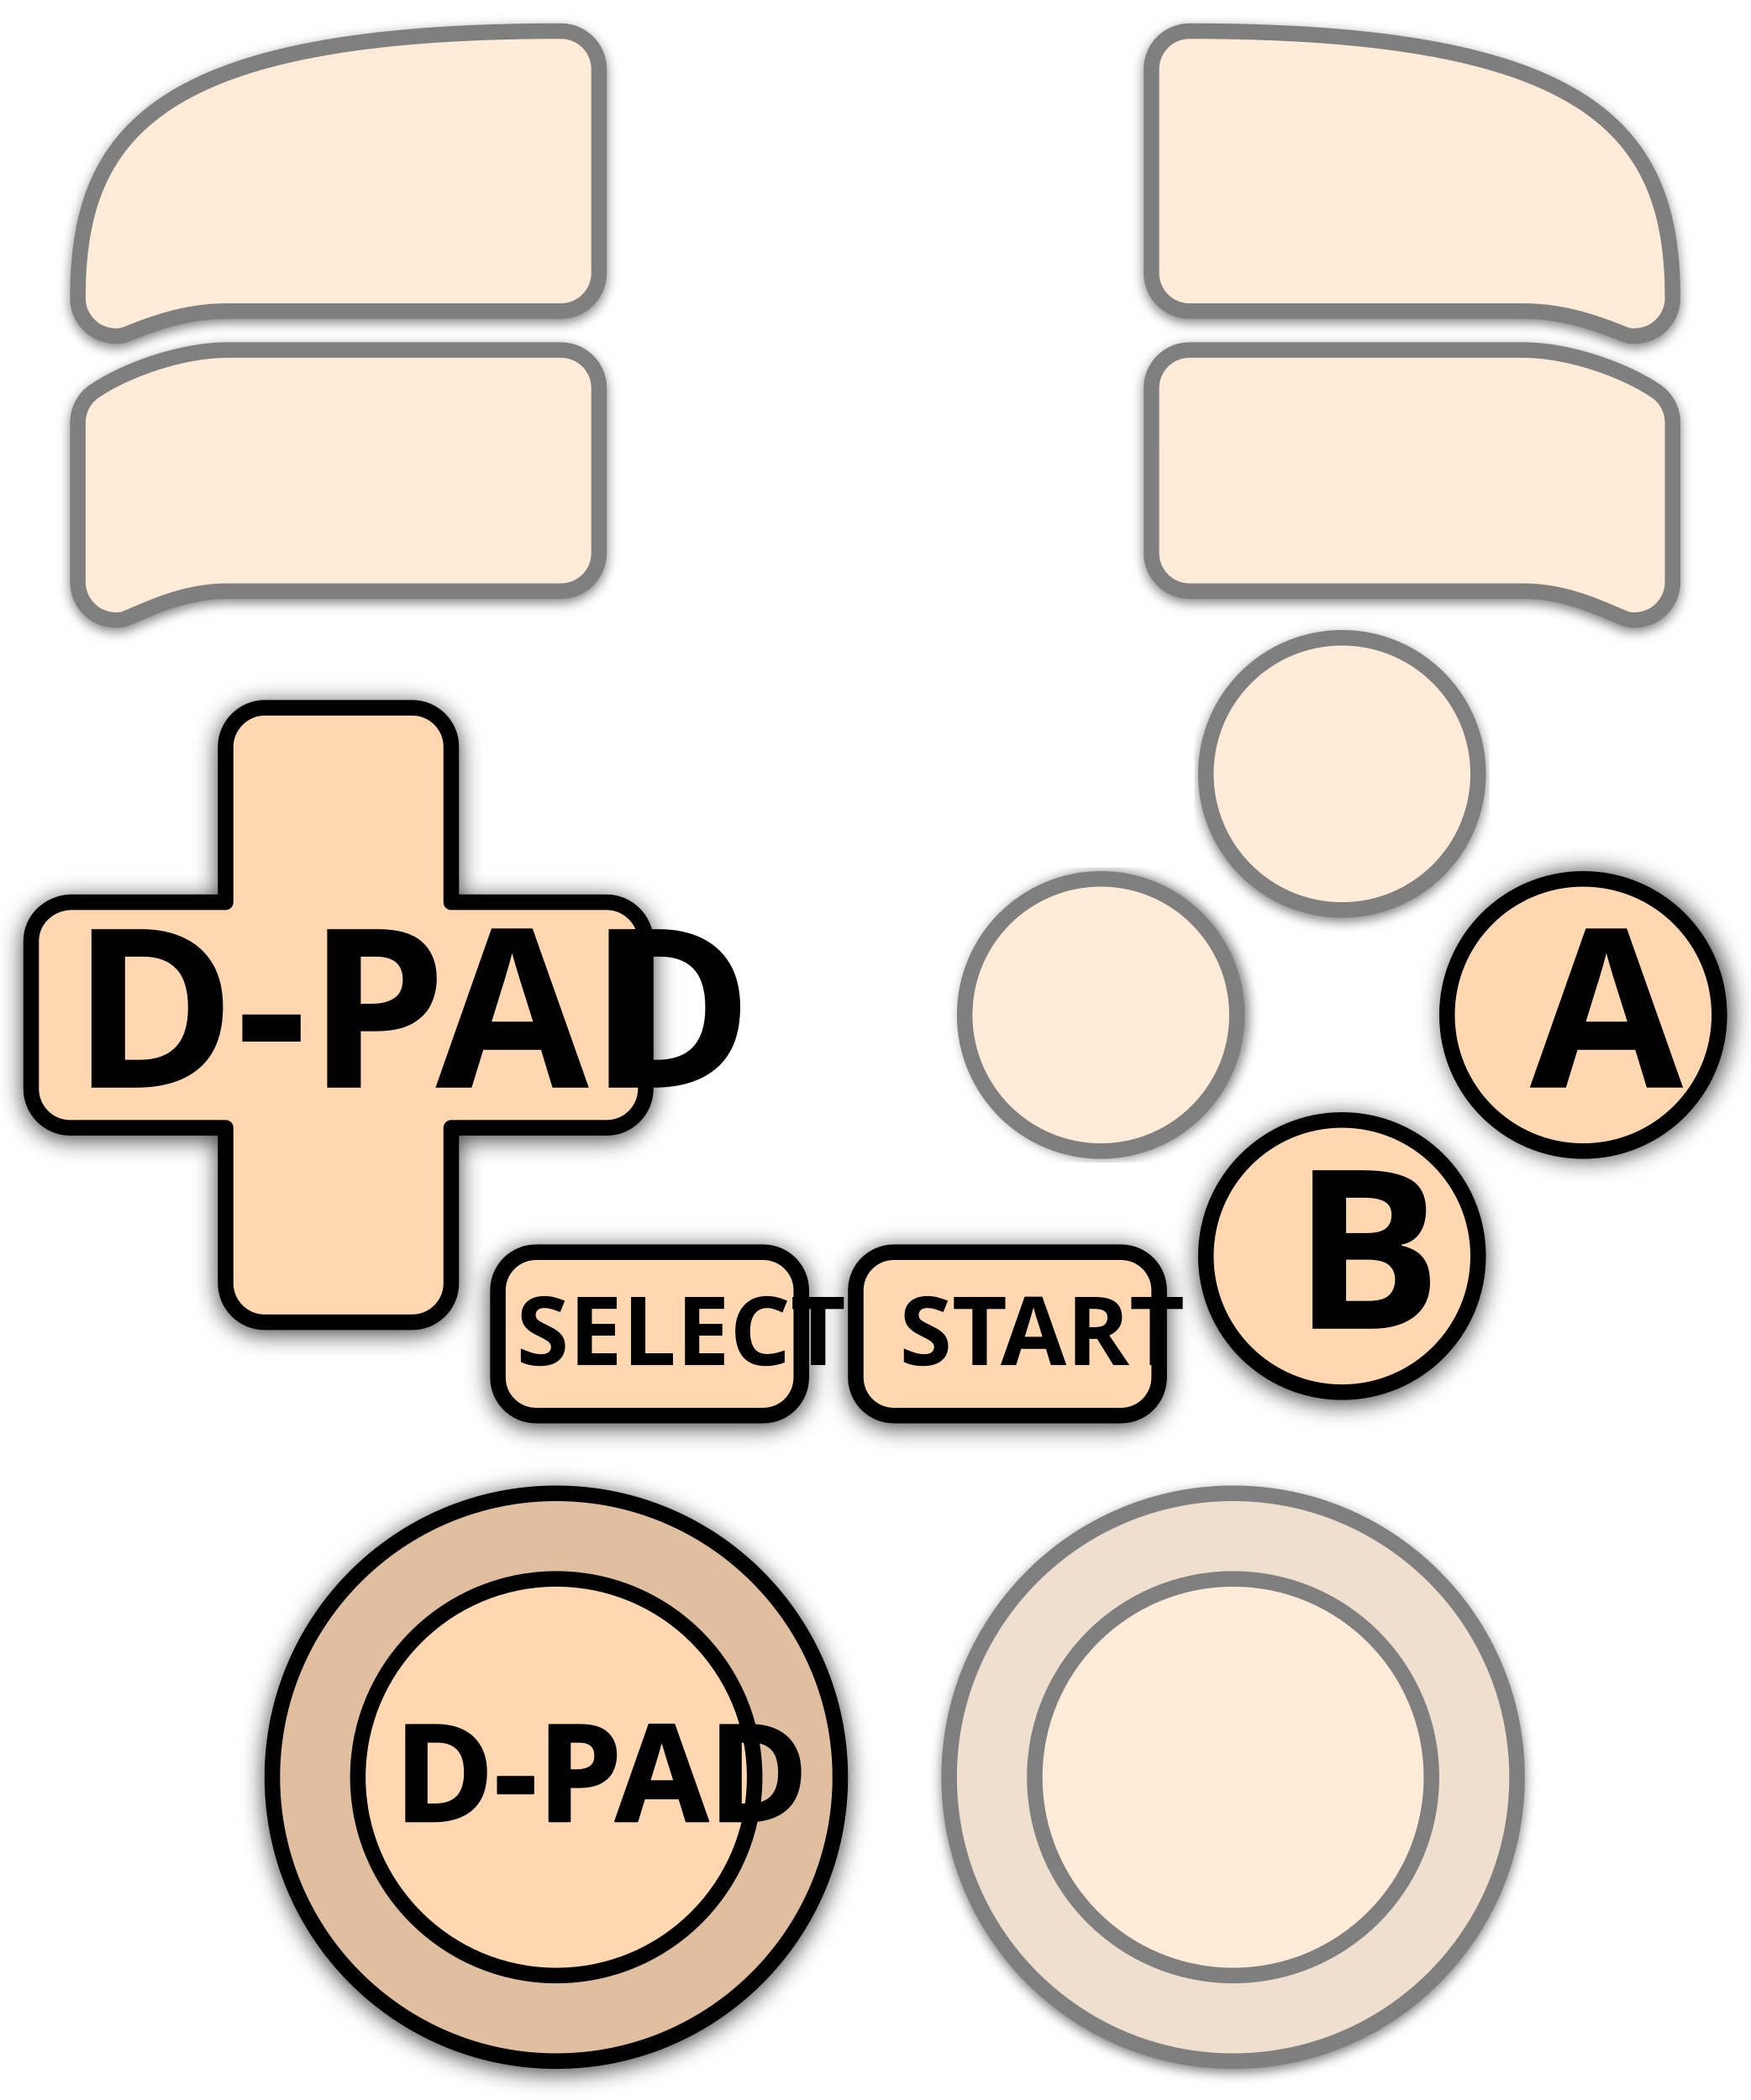
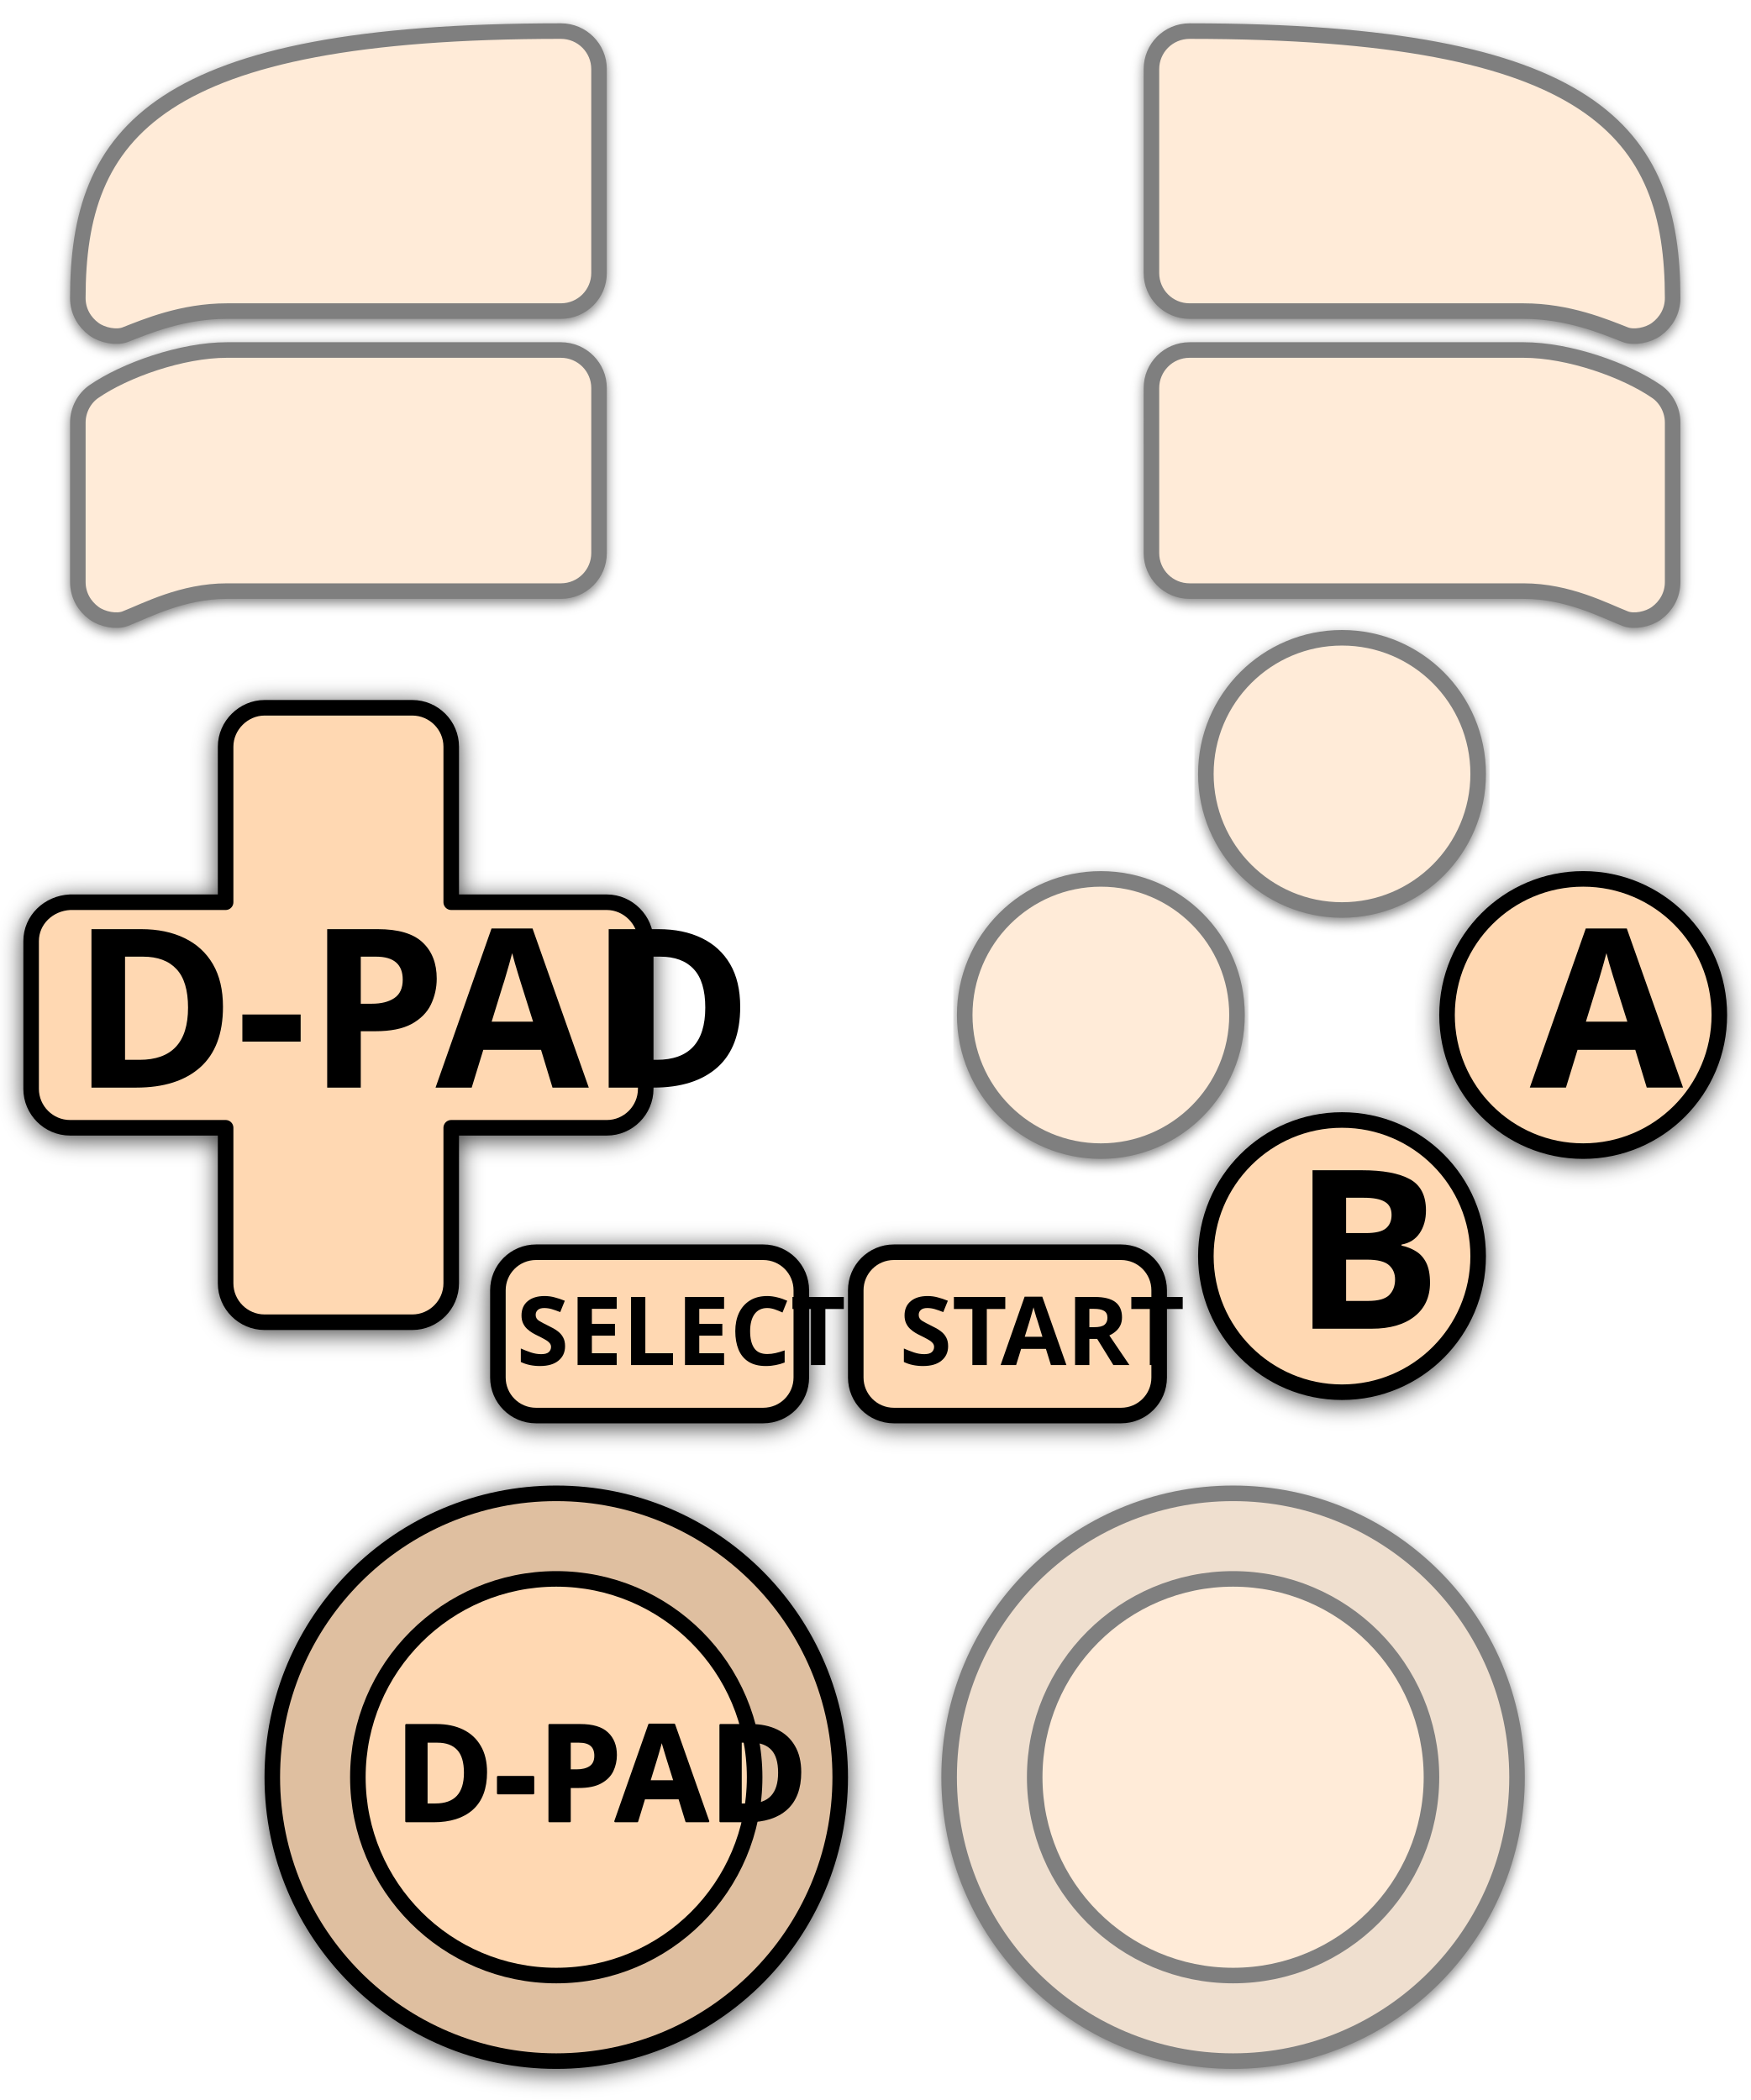
<svg xmlns="http://www.w3.org/2000/svg" version="1.1" id="Layer_3" x="0px" y="0px" viewBox="0 0 225 270" xml:space="preserve" width="225" height="270">
  <defs id="defs75">
    <rect x="41.228" y="199.808" width="55.255" height="51.834" id="rect369361" />
    <rect x="76.739" y="147.344" width="33.368" height="20.844" id="rect127464" />
    <rect x="128.25" y="105.787" width="33.96" height="33.738" id="rect83351" />
    <rect x="127.677" y="105.526" width="34.595" height="33.973" id="rect34999" />
    <rect x="161.554" y="139.782" width="33.152" height="33.894" id="rect24475" />
    <rect x="128.25" y="105.787" width="33.96" height="33.738" id="rect83351-3" />
    <rect x="128.25" y="105.787" width="33.96" height="33.738" id="rect83351-9" />
    <rect x="128.25" y="105.787" width="33.96" height="33.738" id="rect83351-5" />
    <rect x="76.739" y="147.344" width="32.548" height="20.781" id="rect127464-0" />
    <rect x="128.25" y="105.787" width="69.439" height="31.708" id="rect83351-4" />
    <rect x="128.25" y="105.787" width="33.96" height="33.738" id="rect83351-52" />
    <rect x="128.25" y="105.787" width="33.96" height="33.738" id="rect83351-52-6" />
    <rect x="128.25" y="105.787" width="33.96" height="33.738" id="rect83351-37" />
    <rect x="128.25" y="105.787" width="33.96" height="33.738" id="rect83351-3-9" />
    <rect x="128.25" y="105.787" width="33.96" height="33.738" id="rect83351-9-2" />
    <rect x="128.25" y="105.787" width="33.96" height="33.738" id="rect83351-5-7" />
    <rect x="76.739" y="147.344" width="33.368" height="20.844" id="rect127464-7" />
    <rect x="76.739" y="147.344" width="32.548" height="20.781" id="rect127464-0-5" />
    <rect x="128.25" y="105.787" width="69.439" height="31.708" id="rect83351-4-1" />
    <rect x="128.25" y="105.787" width="33.96" height="33.738" id="rect83351-52-67" />
    <rect x="128.25" y="105.787" width="33.96" height="33.738" id="rect83351-52-6-8" />
    <rect x="128.25" y="105.787" width="69.439" height="31.708" id="rect83351-4-1-4" />
    <rect x="128.25" y="105.787" width="69.439" height="31.708" id="rect83351-4-1-4-4" />
    <rect x="128.25" y="105.787" width="69.439" height="31.708" id="rect83351-4-1-4-9" />
    <rect x="128.25" y="105.787" width="69.439" height="31.708" id="rect83351-4-1-4-4-4" />
    <rect x="76.739" y="147.344" width="65.207" height="14.331" id="rect127464-7-2" />
    <rect x="76.739" y="147.344" width="65.207" height="14.331" id="rect127464-7-2-8" />
    <rect x="76.739" y="147.344" width="33.368" height="20.844" id="rect127464-7-5" />
    <rect x="76.739" y="147.344" width="65.207" height="14.331" id="rect127464-7-2-2" />
    <rect x="76.739" y="147.344" width="65.207" height="14.331" id="rect127464-7-2-8-1" />
    <rect x="76.739" y="147.344" width="32.548" height="20.781" id="rect127464-0-5-4" />
    <rect x="128.25" y="105.787" width="33.96" height="33.738" id="rect83351-37-3" />
    <rect x="128.25" y="105.787" width="33.96" height="33.738" id="rect83351-3-9-2" />
    <rect x="128.25" y="105.787" width="33.96" height="33.738" id="rect83351-9-2-3" />
    <rect x="128.25" y="105.787" width="33.96" height="33.738" id="rect83351-5-7-8" />
    <rect x="128.25" y="105.787" width="69.439" height="31.708" id="rect83351-4-1-1" />
    <rect x="128.25" y="105.787" width="69.439" height="31.708" id="rect83351-4-1-4-8" />
    <rect x="128.25" y="105.787" width="69.439" height="31.708" id="rect83351-4-1-4-9-1" />
    <rect x="128.25" y="105.787" width="33.96" height="33.738" id="rect83351-52-67-5" />
    <rect x="128.25" y="105.787" width="33.96" height="33.738" id="rect83351-52-6-8-9" />
    <rect x="128.25" y="105.787" width="69.439" height="31.708" id="rect83351-4-1-4-4-2" />
    <rect x="128.25" y="105.787" width="69.439" height="31.708" id="rect83351-4-1-4-4-4-7" />
    <rect x="128.25" y="105.787" width="69.439" height="31.708" id="rect83351-4-1-4-9-2" />
    <rect x="128.25" y="105.787" width="54.922" height="28.684" id="rect83351-4-1-4-6" />
    <rect x="128.25" y="105.787" width="54.922" height="28.684" id="rect83351-4-1-4-6-6" />
    <rect x="128.25" y="105.787" width="54.922" height="28.684" id="rect83351-4-1-4-6-6-5" />
    <rect x="128.25" y="105.787" width="54.922" height="28.684" id="rect83351-4-1-4-6-5" />
    <rect x="128.25" y="105.787" width="28.869" height="28.839" id="rect83351-4-1-4-6-9" />
    <rect x="128.25" y="105.787" width="28.869" height="28.839" id="rect83351-4-1-4-6-9-7" />
    <rect x="128.25" y="105.787" width="28.869" height="28.839" id="rect83351-4-1-4-6-9-0" />
    <rect x="128.25" y="105.787" width="28.869" height="28.839" id="rect83351-4-1-4-6-9-0-2" />
    <rect x="128.25" y="105.787" width="54.922" height="28.684" id="rect83351-4-1-4-6-5-7" />
    <rect x="128.25" y="105.787" width="54.922" height="28.684" id="rect83351-4-1-4-6-5-72" />
    <rect x="128.25" y="105.787" width="54.922" height="28.684" id="rect83351-4-1-4-6-5-72-2" />
    <rect x="128.25" y="105.787" width="30.806" height="28.718" id="rect83351-4-1-4-6-5-7-5" />
    <rect x="128.25" y="105.787" width="30.806" height="28.718" id="rect83351-4-1-4-6-5-7-5-2" />
    <rect x="128.25" y="105.787" width="30.806" height="28.718" id="rect83351-4-1-4-6-5-7-5-26" />
    <rect x="128.25" y="105.787" width="30.806" height="28.718" id="rect83351-4-1-4-6-5-7-5-4" />
    <rect x="76.739" y="147.344" width="33.368" height="20.844" id="rect127464-7-4" />
    <rect x="76.739" y="147.344" width="33.368" height="19.215" id="rect127464-7-4-8" />
    <rect x="76.739" y="147.344" width="44.004" height="35.334" id="rect127464-7-4-8-8" />
    <rect x="76.739" y="147.344" width="44.004" height="35.334" id="rect127464-7-4-8-8-8" />
    <rect x="41.228" y="199.808" width="55.255" height="51.834" id="rect369361-1" />
    <rect x="41.228" y="199.808" width="86.232" height="35.141" id="rect369361-0" />
    <rect x="128.25" y="105.787" width="81.862" height="29.811" id="rect83351-4-1-4-6-5-7-5-2-1" />
    <rect x="128.25" y="105.787" width="54.922" height="28.684" id="rect83351-4-1-4-6-5-72-2-6" />
    <rect x="128.25" y="105.787" width="54.922" height="28.684" id="rect83351-4-1-4-6-5-72-2-6-6" />
    <rect x="128.25" y="105.787" width="54.922" height="28.684" id="rect83351-4-1-4-6-5-72-2-6-6-8" />
    <rect x="128.25" y="105.787" width="77.274" height="28.684" id="rect83351-4-1-4-6-5-72-2-6-6-0" />
    <rect x="128.25" y="105.787" width="33.275" height="27.809" id="rect83351-4-1-4-6-5-72-2-6-6-5" />
    <rect x="128.25" y="105.787" width="33.275" height="27.809" id="rect83351-4-1-4-6-5-72-2-6-6-5-7" />
    <rect x="128.25" y="105.787" width="33.275" height="27.809" id="rect83351-4-1-4-6-5-72-2-6-6-5-7-2" />
    <rect x="128.25" y="105.787" width="33.275" height="27.809" id="rect83351-4-1-4-6-5-72-2-6-6-5-7-5" />
    <rect x="128.25" y="105.787" width="43.668" height="19.897" id="rect83351-4-1-4-6-5-72-2-6-6-0-4" />
    <rect x="128.25" y="105.787" width="77.274" height="28.684" id="rect83351-4-1-4-6-5-72-2-6-6-0-4-6" />
    <rect x="128.25" y="105.787" width="77.274" height="28.684" id="rect83351-4-1-4-6-5-72-2-6-6-0-4-0" />
    <rect x="128.25" y="105.787" width="61.396" height="39.166" id="rect83351-4-1-4-6-5-72-2-6-6-0-4-67" />
    <rect x="128.25" y="105.787" width="43.668" height="19.897" id="rect83351-4-1-4-6-5-72-2-6-6-0-4-3" />
    <rect x="128.25" y="105.787" width="61.396" height="39.166" id="rect83351-4-1-4-6-5-72-2-6-6-0-4-67-2" />
    <filter style="color-interpolation-filters:sRGB;" id="filter108623" x="-0.118" y="-0.219" width="1.236" height="1.462">
      <feFlood flood-opacity="0.75" flood-color="rgb(0,0,0)" result="flood" id="feFlood108613" />
      <feComposite in="flood" in2="SourceGraphic" operator="in" result="composite1" id="feComposite108615" />
      <feGaussianBlur in="composite1" stdDeviation="1.5" result="blur" id="feGaussianBlur108617" />
      <feOffset dx="0" dy="0.5" result="offset" id="feOffset108619" />
      <feComposite in="SourceGraphic" in2="offset" operator="over" result="composite2" id="feComposite108621" />
    </filter>
    <filter style="color-interpolation-filters:sRGB;" id="filter108915" x="-0.042" y="-0.081" width="1.084" height="1.177">
      <feFlood flood-opacity="1" flood-color="rgb(0,0,0)" result="flood" id="feFlood108905" />
      <feComposite in="flood" in2="SourceGraphic" operator="in" result="composite1" id="feComposite108907" />
      <feGaussianBlur in="composite1" stdDeviation="0.75" result="blur" id="feGaussianBlur108909" />
      <feOffset dx="0" dy="0.5" result="offset" id="feOffset108911" />
      <feComposite in="SourceGraphic" in2="offset" operator="over" result="composite2" id="feComposite108913" />
    </filter>
    <rect x="128.25" y="105.787" width="43.668" height="19.897" id="rect83351-4-1-4-6-5-72-2-6-6-0-4-3-4" />
    <rect x="128.25" y="105.787" width="43.668" height="19.897" id="rect83351-4-1-4-6-5-72-2-6-6-0-4-3-47" />
    <rect x="128.25" y="105.787" width="43.668" height="19.897" id="rect83351-4-1-4-6-5-72-2-6-6-0-4-3-8" />
  </defs>
  <g id="layer2" style="display:none">
    <rect style="display:inline;fill:#000000;fill-opacity:0.25;stroke-width:10.783;stroke-linecap:round;stroke-linejoin:round" id="rect937" width="223" height="278" x="1" y="1" rx="6.977" ry="6.969" />
  </g>
  <g id="layer1">
    <g id="layer8" style="display:inline">
      <path style="display:inline;fill:#ffd8b2;fill-opacity:1;stroke:#000000;stroke-width:2;stroke-linecap:round;stroke-linejoin:round;stroke-miterlimit:4;stroke-dasharray:none;stroke-opacity:1;paint-order:normal;filter:url(#filter108623)" d="M 103,177.112 C 103,179.778 100.843,182 98.091,182 H 68.909 C 66.157,182 64,179.778 64,177.112 v -11.223 c 0,-2.666 2.157,-4.888 4.909,-4.888 H 98.091 c 2.752,0 4.909,2.222 4.909,4.888 z" id="path23-1-9" />
      <path style="display:inline;fill:#ffd8b2;fill-opacity:1;stroke:#000000;stroke-width:2;stroke-linecap:round;stroke-linejoin:round;stroke-miterlimit:4;stroke-dasharray:none;stroke-opacity:1;paint-order:normal;filter:url(#filter108623)" d="m 148.998,177.112 c 0,2.666 -2.157,4.888 -4.909,4.888 h -29.182 c -2.752,0 -4.909,-2.222 -4.909,-4.888 v -11.223 c 0,-2.666 2.157,-4.888 4.909,-4.888 h 29.182 c 2.752,0 4.909,2.222 4.909,4.888 z" id="path23-1-9-2" />
      <text xml:space="preserve" id="text83349-9-6-1-07-17-3-8-9-5-9" style="font-style:normal;font-variant:normal;font-weight:bold;font-stretch:normal;font-size:11.054px;line-height:1;font-family:'Entangled Plain BRK';-inkscape-font-specification:'Entangled Plain BRK Bold';font-variant-ligatures:normal;font-variant-position:normal;font-variant-caps:normal;font-variant-numeric:normal;font-variant-alternates:normal;font-variant-east-asian:normal;text-indent:0;text-align:center;text-decoration-line:none;text-decoration-style:solid;text-decoration-color:#000000;letter-spacing:0px;word-spacing:0px;text-transform:none;writing-mode:lr-tb;direction:ltr;text-orientation:mixed;dominant-baseline:auto;baseline-shift:baseline;white-space:pre;shape-inside:url(#rect83351-4-1-4-6-5-72-2-6-6-0-4);shape-padding:0;shape-margin:0;inline-size:0;display:inline;fill:#000000;fill-opacity:1;stroke:none;stroke-width:0.225;stroke-linecap:round;stroke-linejoin:round;stroke-miterlimit:4;stroke-dasharray:none;stroke-dashoffset:0;stroke-opacity:1;paint-order:stroke fill markers;stop-color:#000000" x="7.898" y="0" transform="matrix(1.109734,0,0,1.109734,-83.05325,48.303)">
-         <tspan x="134.653" y="114.63" id="tspan1097">SELECT</tspan>
+         <tspan x="134.653" y="114.63" id="tspan1206">SELECT</tspan>
      </text>
      <text xml:space="preserve" id="text83349-9-6-1-07-17-3-8-9-5-9-4" style="font-style:normal;font-variant:normal;font-weight:bold;font-stretch:normal;font-size:11.054px;line-height:1;font-family:'Entangled Plain BRK';-inkscape-font-specification:'Entangled Plain BRK Bold';font-variant-ligatures:normal;font-variant-position:normal;font-variant-caps:normal;font-variant-numeric:normal;font-variant-alternates:normal;font-variant-east-asian:normal;text-indent:0;text-align:center;text-decoration-line:none;text-decoration-style:solid;text-decoration-color:#000000;letter-spacing:0px;word-spacing:0px;text-transform:none;writing-mode:lr-tb;direction:ltr;text-orientation:mixed;dominant-baseline:auto;baseline-shift:baseline;white-space:pre;shape-inside:url(#rect83351-4-1-4-6-5-72-2-6-6-0-4-3);shape-padding:0;shape-margin:0;inline-size:0;display:inline;fill:#000000;fill-opacity:1;stroke:none;stroke-width:0.225;stroke-linecap:round;stroke-linejoin:round;stroke-miterlimit:4;stroke-dasharray:none;stroke-dashoffset:0;stroke-opacity:1;paint-order:stroke fill markers;stop-color:#000000" x="7.898" y="0" transform="matrix(1.109734,0,0,1.109734,-37.05476,48.303)">
-         <tspan x="137.571" y="114.63" id="tspan1099">START</tspan>
+         <tspan x="137.571" y="114.63" id="tspan1208">START</tspan>
      </text>
    </g>
    <g id="layer7" style="display:inline">
+       <circle style="display:inline;fill:#ffd8b2;fill-opacity:1;stroke:#000000;stroke-width:2;stroke-linecap:round;stroke-linejoin:round;stroke-miterlimit:4;stroke-dasharray:none;stroke-opacity:1;paint-order:normal;filter:url(#filter108915);opacity:0.5" id="path218689-9" cx="141.504" cy="130.502" r="17.5" />
+       <circle style="display:inline;fill:#ffd8b2;fill-opacity:1;stroke:#000000;stroke-width:2;stroke-linecap:round;stroke-linejoin:round;stroke-miterlimit:4;stroke-dasharray:none;stroke-opacity:1;paint-order:normal;filter:url(#filter108623)" id="path218689-9-6" cx="203.501" cy="130.5" r="17.5" />
      <circle style="opacity:0.5;fill:#ffd8b2;fill-opacity:1;stroke:#000000;stroke-width:2;stroke-linecap:round;stroke-linejoin:round;stroke-miterlimit:4;stroke-dasharray:none;stroke-opacity:1;paint-order:normal;filter:url(#filter108915)" id="path218689" cx="172.501" cy="99.5" r="17.5" />
      <circle style="display:inline;fill:#ffd8b2;fill-opacity:1;stroke:#000000;stroke-width:2;stroke-linecap:round;stroke-linejoin:round;stroke-miterlimit:4;stroke-dasharray:none;stroke-opacity:1;paint-order:normal;filter:url(#filter108623)" id="path218689-0" cx="172.501" cy="161.5" r="17.5" />
-       <circle style="display:inline;opacity:0.5;fill:#ffd8b2;fill-opacity:1;stroke:#000000;stroke-width:2;stroke-linecap:round;stroke-linejoin:round;stroke-miterlimit:4;stroke-dasharray:none;stroke-opacity:1;paint-order:normal;filter:url(#filter108915)" id="path218689-9" cx="-130.5" cy="141.501" transform="rotate(-90)" r="17.5" />
-       <circle style="display:inline;fill:#ffd8b2;fill-opacity:1;stroke:#000000;stroke-width:2;stroke-linecap:round;stroke-linejoin:round;stroke-miterlimit:4;stroke-dasharray:none;stroke-opacity:1;paint-order:normal;filter:url(#filter108623)" id="path218689-0-6" cx="-130.5" cy="203.501" r="17.5" transform="rotate(-90)" />
      <text xml:space="preserve" id="text83349-9-6-1-07-17-3-8-9-8-0" style="font-style:normal;font-variant:normal;font-weight:bold;font-stretch:normal;font-size:25.712px;line-height:1;font-family:'Entangled Plain BRK';-inkscape-font-specification:'Entangled Plain BRK Bold';font-variant-ligatures:normal;font-variant-position:normal;font-variant-caps:normal;font-variant-numeric:normal;font-variant-alternates:normal;font-variant-east-asian:normal;text-indent:0;text-align:center;text-decoration-line:none;text-decoration-style:solid;text-decoration-color:#000000;letter-spacing:0px;word-spacing:0px;text-transform:none;writing-mode:lr-tb;direction:ltr;text-orientation:mixed;dominant-baseline:auto;baseline-shift:baseline;white-space:pre;shape-inside:url(#rect83351-4-1-4-6-5-72-2-6-6-5-7);shape-padding:0;shape-margin:0;inline-size:0;display:inline;fill:#000000;fill-opacity:1;stroke:none;stroke-width:0.225;stroke-linecap:round;stroke-linejoin:round;stroke-miterlimit:4;stroke-dasharray:none;stroke-dashoffset:0;stroke-opacity:1;paint-order:stroke fill markers;stop-color:#000000" x="7.898" y="0" transform="matrix(1.109734,0,0,1.109734,12.21992,30.60821)">
-         <tspan x="138.703" y="126.357" id="tspan1101">B</tspan>
+         <tspan x="138.703" y="126.357" id="tspan1210">B</tspan>
      </text>
      <text xml:space="preserve" id="text83349-9-6-1-07-17-3-8-9-8-0-1" style="font-style:normal;font-variant:normal;font-weight:bold;font-stretch:normal;font-size:25.712px;line-height:1;font-family:'Entangled Plain BRK';-inkscape-font-specification:'Entangled Plain BRK Bold';font-variant-ligatures:normal;font-variant-position:normal;font-variant-caps:normal;font-variant-numeric:normal;font-variant-alternates:normal;font-variant-east-asian:normal;text-indent:0;text-align:center;text-decoration-line:none;text-decoration-style:solid;text-decoration-color:#000000;letter-spacing:0px;word-spacing:0px;text-transform:none;writing-mode:lr-tb;direction:ltr;text-orientation:mixed;dominant-baseline:auto;baseline-shift:baseline;white-space:pre;shape-inside:url(#rect83351-4-1-4-6-5-72-2-6-6-5-7-2);shape-padding:0;shape-margin:0;inline-size:0;display:inline;fill:#000000;fill-opacity:1;stroke:none;stroke-width:0.225;stroke-linecap:round;stroke-linejoin:round;stroke-miterlimit:4;stroke-dasharray:none;stroke-dashoffset:0;stroke-opacity:1;paint-order:stroke fill markers;stop-color:#000000" x="7.898" y="0" transform="matrix(1.109734,0,0,1.109734,42.71513,-0.3917891)">
-         <tspan x="138.703" y="126.357" id="tspan1103">A</tspan>
+         <tspan x="138.703" y="126.357" id="tspan1212">A</tspan>
      </text>
    </g>
    <g id="layer9" style="display:inline">
      <path style="display:inline;fill:#ffd8b2;fill-opacity:1;stroke:#000000;stroke-width:2;stroke-linecap:round;stroke-linejoin:round;stroke-miterlimit:4;stroke-dasharray:none;stroke-opacity:1;paint-order:normal;filter:url(#filter108623)" d="m 83,140 c 0,2.74 -2.248,5.006 -5,5 H 58 v 20 c 0,2.752 -2.26,5 -5,5 H 34 c -2.74,0 -5,-2.248 -5,-5 V 145 H 9 c -2.752,0 -5,-2.26 -5,-5 v -19 c 0,-2.74 2.252,-4.863 5,-5 H 29 V 96 c 0,-2.74 2.322,-5 5,-5 h 19 c 2.74,0 5,2.248 5,5 v 20 h 20 c 2.74,0 5.014,2.323 5,5 z" id="path6246" />
      <text xml:space="preserve" id="text83349-9-6-1-07-17-3-8-9-5" style="font-style:normal;font-variant:normal;font-weight:bold;font-stretch:normal;font-size:25.712px;line-height:1;font-family:'Entangled Plain BRK';-inkscape-font-specification:'Entangled Plain BRK Bold';font-variant-ligatures:normal;font-variant-position:normal;font-variant-caps:normal;font-variant-numeric:normal;font-variant-alternates:normal;font-variant-east-asian:normal;text-indent:0;text-align:center;text-decoration-line:none;text-decoration-style:solid;text-decoration-color:#000000;letter-spacing:0px;word-spacing:0px;text-transform:none;writing-mode:lr-tb;direction:ltr;text-orientation:mixed;dominant-baseline:auto;baseline-shift:baseline;white-space:pre;shape-inside:url(#rect83351-4-1-4-6-5-72-2-6-6-0);shape-padding:0;shape-margin:0;inline-size:0;display:inline;fill:#000000;fill-opacity:1;stroke:none;stroke-width:0.225;stroke-linecap:round;stroke-linejoin:round;stroke-miterlimit:4;stroke-dasharray:none;stroke-dashoffset:0;stroke-opacity:1;paint-order:stroke fill markers;stop-color:#000000" x="7.898" y="0" transform="matrix(1.109734,0,0,1.109734,-141.6998,-0.3899094)">
-         <tspan x="135.968" y="126.357" id="tspan1105">D-PAD</tspan>
+         <tspan x="135.968" y="126.357" id="tspan1214">D-PAD</tspan>
      </text>
    </g>
    <g id="layer10" style="display:inline">
      <g id="g977" style="opacity:0.5;filter:url(#filter108915)">
        <circle style="opacity:1;fill:#dfbfa0;fill-opacity:1;stroke:#000000;stroke-width:2;stroke-linecap:round;stroke-linejoin:round;stroke-miterlimit:4;stroke-dasharray:none;stroke-opacity:1;paint-order:normal" id="path358887" cx="158.5" cy="228.5" r="36.5" />
        <circle style="opacity:1;fill:#ffd8b2;fill-opacity:1;stroke:#000000;stroke-width:2;stroke-linecap:round;stroke-linejoin:round;stroke-miterlimit:4;stroke-dasharray:none;stroke-opacity:1;paint-order:normal" id="path359169" cx="158.5" cy="228.5" r="25.5" />
      </g>
      <g id="g973">
        <circle style="display:inline;fill:#dfbfa0;fill-opacity:1;stroke:#000000;stroke-width:2;stroke-linecap:round;stroke-linejoin:round;stroke-miterlimit:4;stroke-dasharray:none;stroke-opacity:1;paint-order:normal;filter:url(#filter108623)" id="path358887-3" cx="71.5" cy="228.5" r="36.5" />
        <circle style="display:inline;opacity:1;fill:#ffd8b2;fill-opacity:1;stroke:#000000;stroke-width:2;stroke-linecap:round;stroke-linejoin:round;stroke-miterlimit:4;stroke-dasharray:none;stroke-opacity:1;paint-order:normal" id="path359169-9" cx="71.5" cy="228.5" r="25.5" />
      </g>
      <text xml:space="preserve" id="text83349-9-6-1-07-17-3-8-9-5-9-23" style="font-style:normal;font-variant:normal;font-weight:bold;font-stretch:normal;font-size:15.619px;line-height:0.81;font-family:'Entangled Plain BRK';-inkscape-font-specification:'Entangled Plain BRK Bold';font-variant-ligatures:normal;font-variant-position:normal;font-variant-caps:normal;font-variant-numeric:normal;font-variant-alternates:normal;font-variant-east-asian:normal;text-indent:0;text-align:center;text-decoration-line:none;text-decoration-style:solid;text-decoration-color:#000000;letter-spacing:0px;word-spacing:0px;text-transform:none;writing-mode:lr-tb;direction:ltr;text-orientation:mixed;dominant-baseline:auto;baseline-shift:baseline;white-space:pre;shape-inside:url(#rect83351-4-1-4-6-5-72-2-6-6-0-4-67);shape-padding:0;shape-margin:0;inline-size:0;display:inline;fill:#000000;fill-opacity:1;stroke:#000000;stroke-width:0.225;stroke-linecap:round;stroke-linejoin:round;stroke-miterlimit:4;stroke-dasharray:none;stroke-dashoffset:0;stroke-opacity:1;paint-order:stroke fill markers;stop-color:#000000" x="7.898" y="0" transform="matrix(1.109734,0,0,1.109734,-104.8891,104.5525)">
-         <tspan x="140.165" y="116.799" id="tspan1107">D-PAD</tspan>
+         <tspan x="140.165" y="116.799" id="tspan1216">D-PAD</tspan>
      </text>
    </g>
    <g id="layer4" style="display:inline">
      <path style="display:inline;opacity:0.5;fill:#ffd8b2;fill-opacity:1;stroke:#000000;stroke-width:2;stroke-linecap:round;stroke-linejoin:round;stroke-miterlimit:4;stroke-dasharray:none;stroke-opacity:1;paint-order:normal;filter:url(#filter108915)" d="m 77,71.112 c 0,2.666 -2.157,4.888 -4.909,4.888 H 29.167 c -5.736,0 -10.394,2.501 -13.061,3.541 -1.119,0.437 -2.93,0.103 -4.029,-0.704 -1.212,-0.889 -2.072,-2.29 -2.072,-4.006 V 54.329 c 0,-1.626 0.827,-3.132 2.055,-3.981 3.995,-2.761 11.286,-5.346 17.108,-5.346 h 42.924 c 2.752,0 4.909,2.222 4.909,4.888 z" id="path23-1-9-3" />
      <path style="display:inline;opacity:0.5;fill:#ffd8b2;fill-opacity:1;stroke:#000000;stroke-width:2;stroke-linecap:round;stroke-linejoin:round;stroke-miterlimit:4;stroke-dasharray:none;stroke-opacity:1;paint-order:normal;filter:url(#filter108915)" d="m 148.005,71.112 c 0,2.666 2.157,4.888 4.909,4.888 h 42.924 c 5.736,0 10.394,2.501 13.061,3.541 1.119,0.437 2.93,0.103 4.029,-0.704 C 214.14,77.948 215,76.547 215,74.832 V 54.329 c 0,-1.626 -0.827,-3.132 -2.055,-3.981 -3.995,-2.761 -11.286,-5.346 -17.108,-5.346 h -42.924 c -2.752,0 -4.909,2.222 -4.909,4.888 z" id="path23-1-9-3-1" />
    </g>
    <g id="layer6" style="display:inline">
      <path style="display:inline;opacity:0.5;fill:#ffd8b2;fill-opacity:1;stroke:#000000;stroke-width:2;stroke-linecap:round;stroke-linejoin:round;stroke-miterlimit:4;stroke-dasharray:none;stroke-opacity:1;paint-order:normal;filter:url(#filter108915)" d="m 76.999,35.11 c 0,2.666 -2.157,4.888 -4.909,4.888 H 29.165 c -5.736,0 -10.394,1.988 -13.061,3.028 -1.119,0.437 -2.93,0.103 -4.029,-0.704 -1.212,-0.889 -2.072,-2.29 -2.072,-4.006 0,-21.258 9.99,-34.319 62.087,-34.319 2.752,0 4.909,2.222 4.909,4.888 z" id="path23-1-9-3-3" />
      <path style="display:inline;opacity:0.5;fill:#ffd8b2;fill-opacity:1;stroke:#000000;stroke-width:2;stroke-linecap:round;stroke-linejoin:round;stroke-miterlimit:4;stroke-dasharray:none;stroke-opacity:1;paint-order:normal;filter:url(#filter108915)" d="m 148.004,35.11 c 0,2.666 2.157,4.888 4.909,4.888 h 42.925 c 5.736,0 10.394,1.988 13.061,3.028 1.119,0.437 2.93,0.103 4.029,-0.704 C 214.14,41.433 215,40.033 215,38.317 215,17.059 205.01,3.998 152.913,3.998 c -2.752,0 -4.909,2.222 -4.909,4.888 z" id="path23-1-9-3-3-0" />
    </g>
  </g>
</svg>
